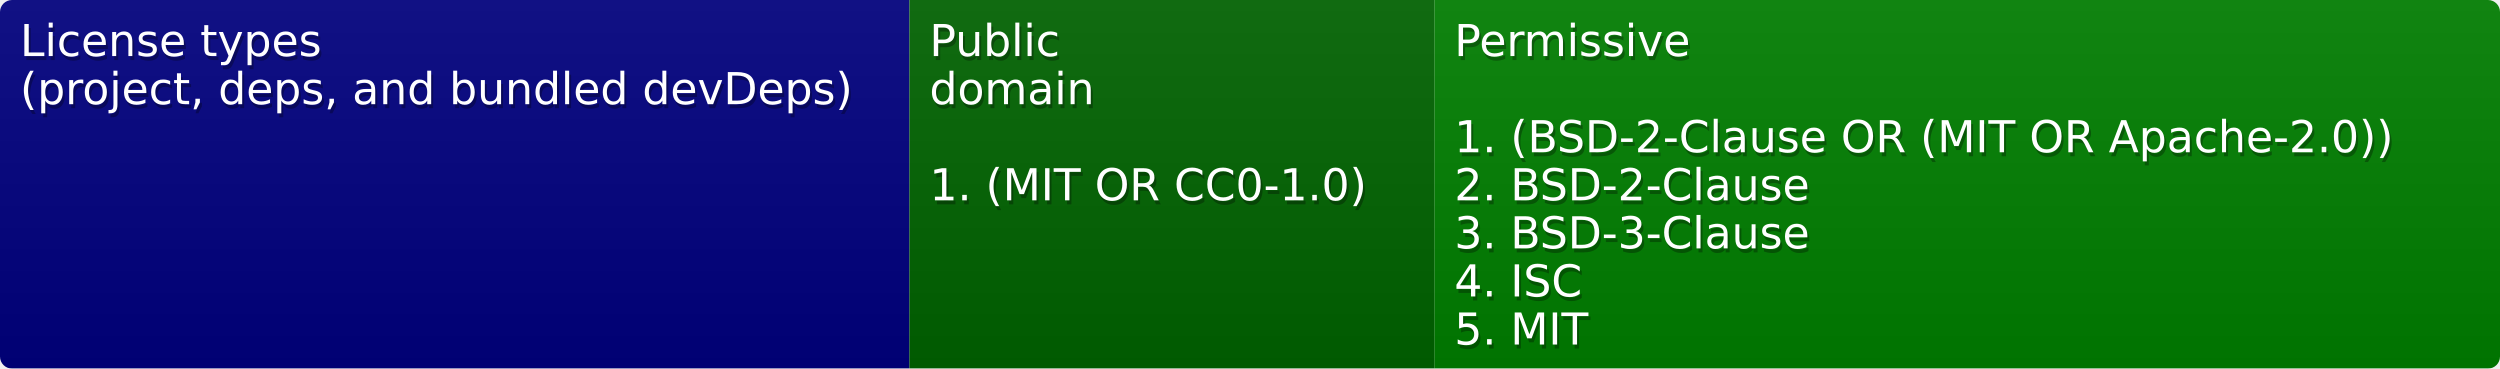
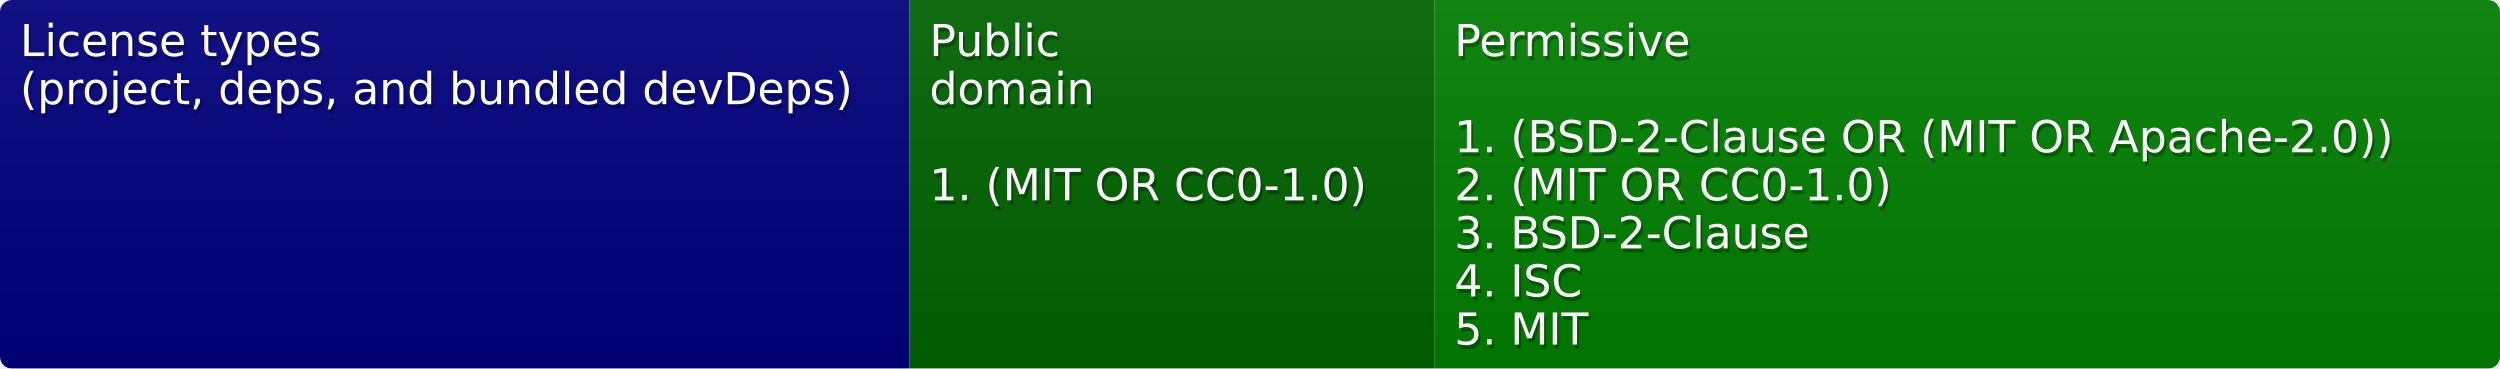
<svg xmlns="http://www.w3.org/2000/svg" width="624" height="92">
  <defs>
    <style>text{font-size:11px;font-family:Verdana,DejaVu Sans,Geneva,sans-serif}text.shadow{fill:#010101;fill-opacity:.3}text.high{fill:#fff}</style>
    <linearGradient id="smooth" x2="0" y2="100%">
      <stop offset="0" stop-color="#aaa" stop-opacity=".1" />
      <stop offset="1" stop-opacity=".1" />
    </linearGradient>
    <mask id="round">
      <rect width="100%" height="100%" rx="3" fill="#fff" />
    </mask>
  </defs>
  <g id="bg" mask="url(#round)">
    <path fill="navy" d="M0 0h227v92H0z" />
    <path fill="#006400" d="M227 0h131v92H227z" />
    <path fill="green" d="M358 0h266v92H358z" />
    <path fill="url(#smooth)" d="M0 0h624v92H0z" />
  </g>
  <g id="fg">
    <text class="shadow" x="5.5" y="15">License types</text>
    <text class="high" x="5" y="14">License types</text>
    <text class="shadow" x="5.5" y="27">(project, deps, and bundled devDeps)</text>
    <text class="high" x="5" y="26">(project, deps, and bundled devDeps)</text>
    <text class="shadow" x="232.5" y="15">Public</text>
    <text class="high" x="232" y="14">Public</text>
    <text class="shadow" x="232.5" y="27">domain</text>
    <text class="high" x="232" y="26">domain</text>
    <text class="shadow" x="232.5" y="51">1. (MIT OR CC0-1.0)</text>
    <text class="high" x="232" y="50">1. (MIT OR CC0-1.0)</text>
    <text class="shadow" x="363.5" y="15">Permissive</text>
    <text class="high" x="363" y="14">Permissive</text>
    <text class="shadow" x="363.5" y="39">1. (BSD-2-Clause OR (MIT OR Apache-2.0))</text>
    <text class="high" x="363" y="38">1. (BSD-2-Clause OR (MIT OR Apache-2.0))</text>
-     <text class="shadow" x="363.5" y="51">2. BSD-2-Clause</text>
-     <text class="high" x="363" y="50">2. BSD-2-Clause</text>
-     <text class="shadow" x="363.5" y="63">3. BSD-3-Clause</text>
-     <text class="high" x="363" y="62">3. BSD-3-Clause</text>
+     <text class="shadow" x="363.5" y="51">2. (MIT OR CC0-1.0)</text>
+     <text class="high" x="363" y="50">2. (MIT OR CC0-1.0)</text>
+     <text class="shadow" x="363.5" y="63">3. BSD-2-Clause</text>
+     <text class="high" x="363" y="62">3. BSD-2-Clause</text>
    <text class="shadow" x="363.5" y="75">4. ISC</text>
    <text class="high" x="363" y="74">4. ISC</text>
    <text class="shadow" x="363.5" y="87">5. MIT</text>
    <text class="high" x="363" y="86">5. MIT</text>
  </g>
</svg>
